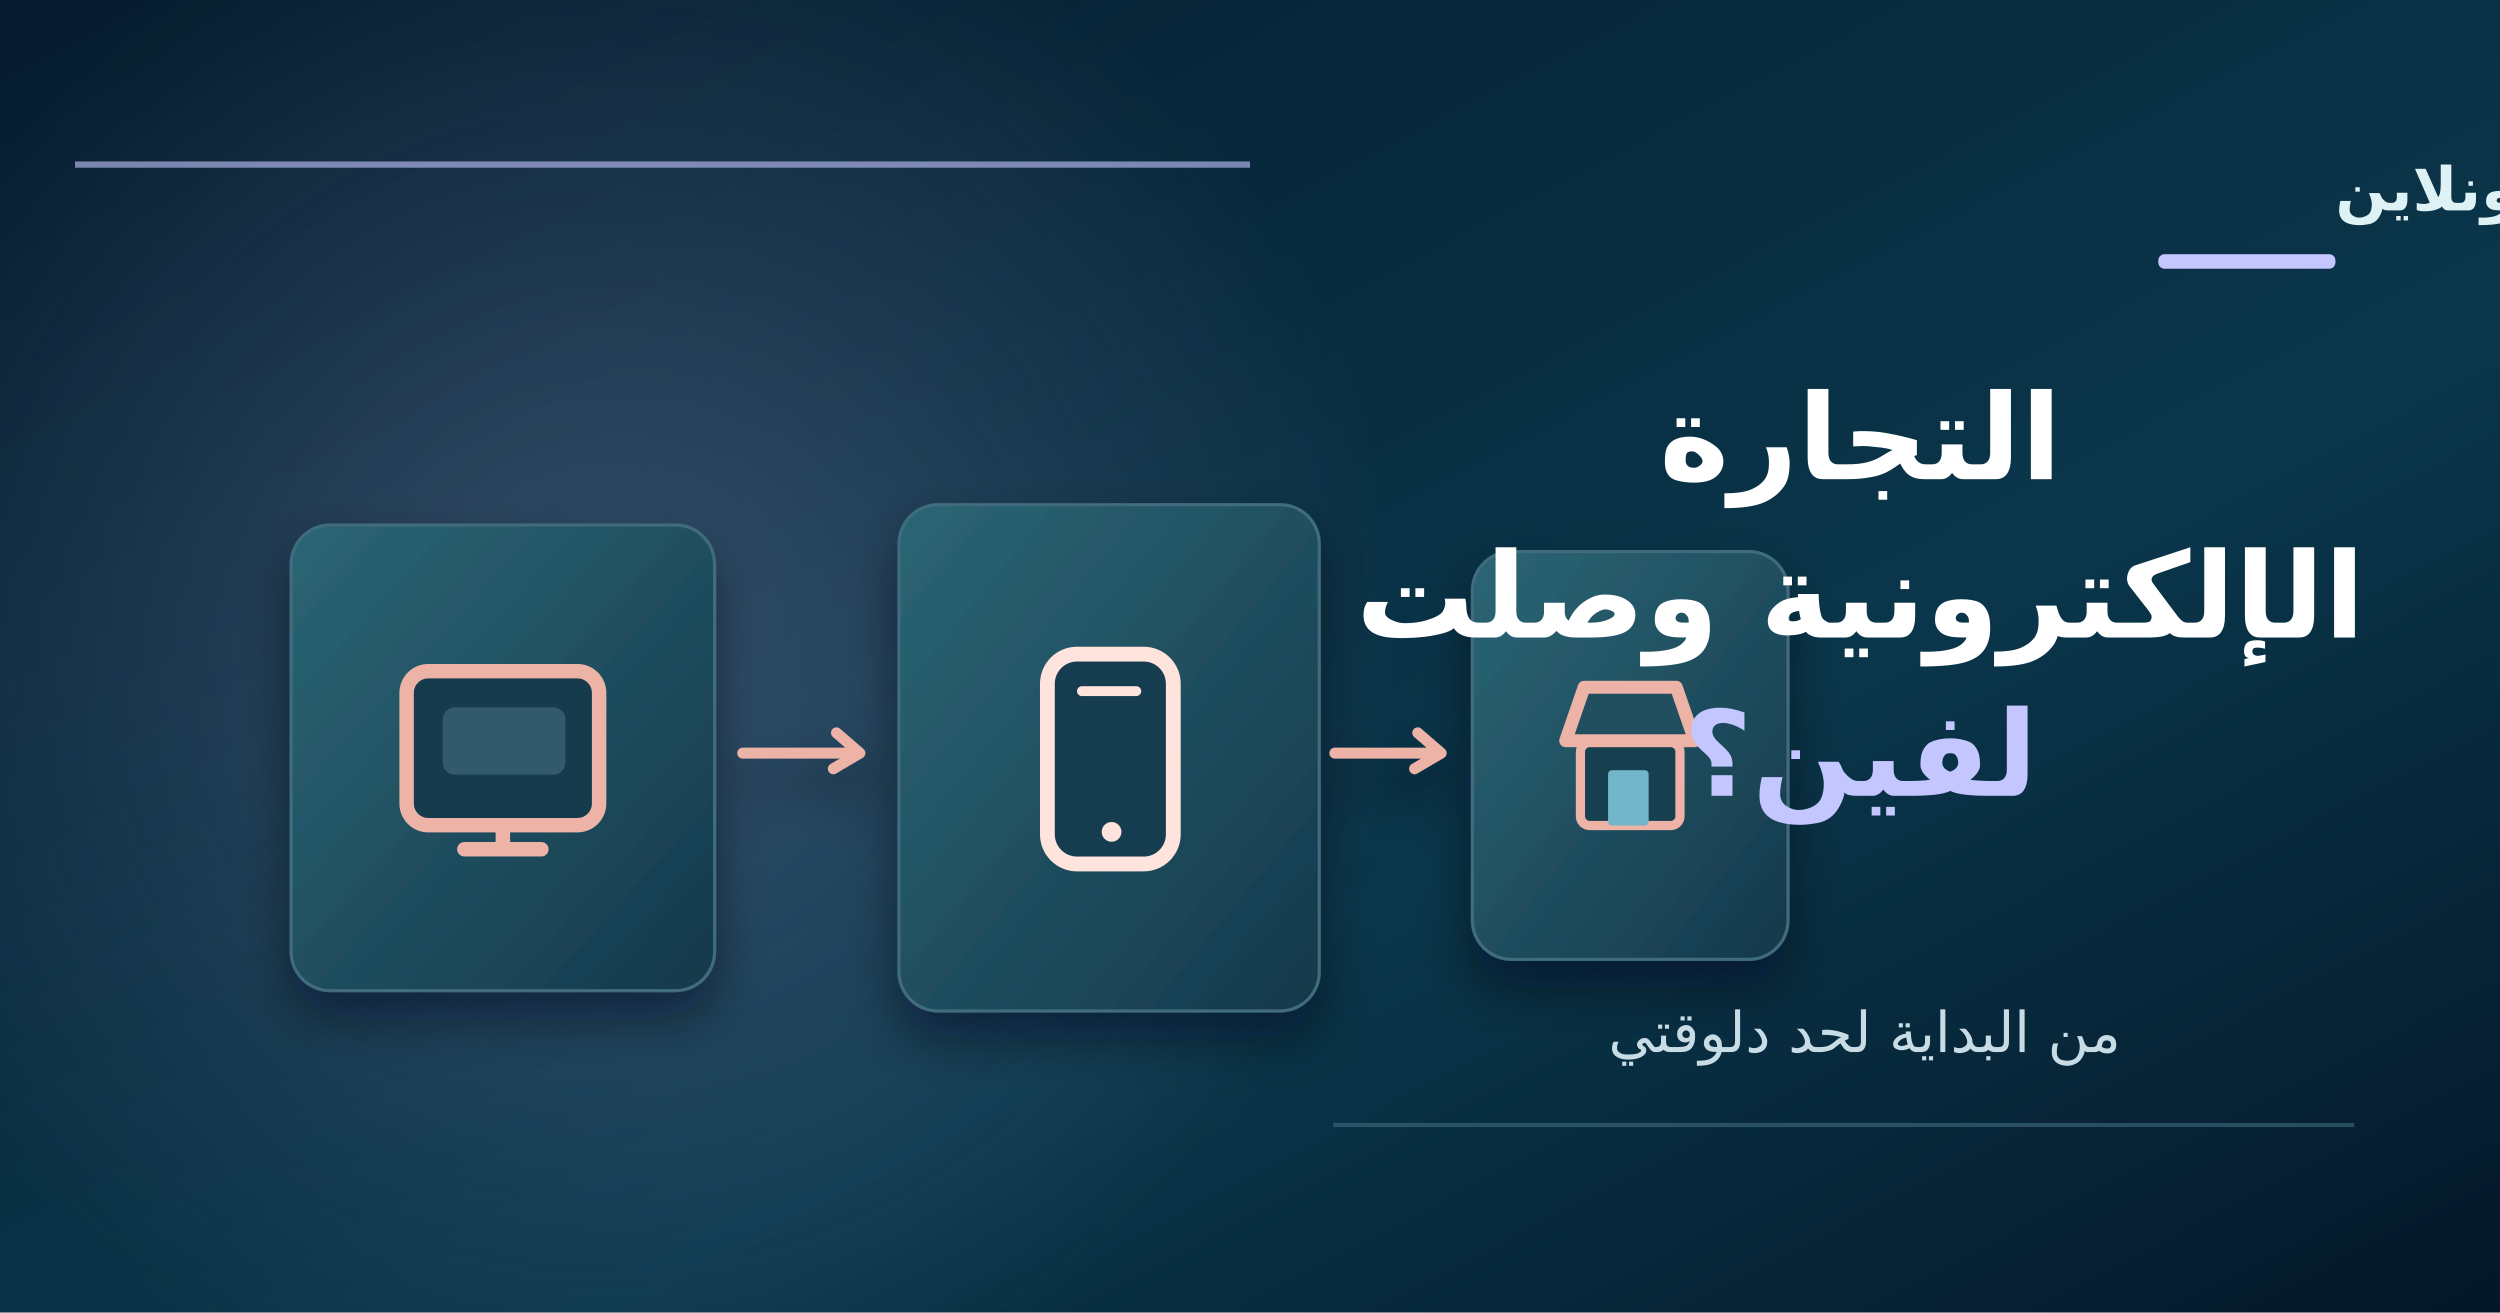
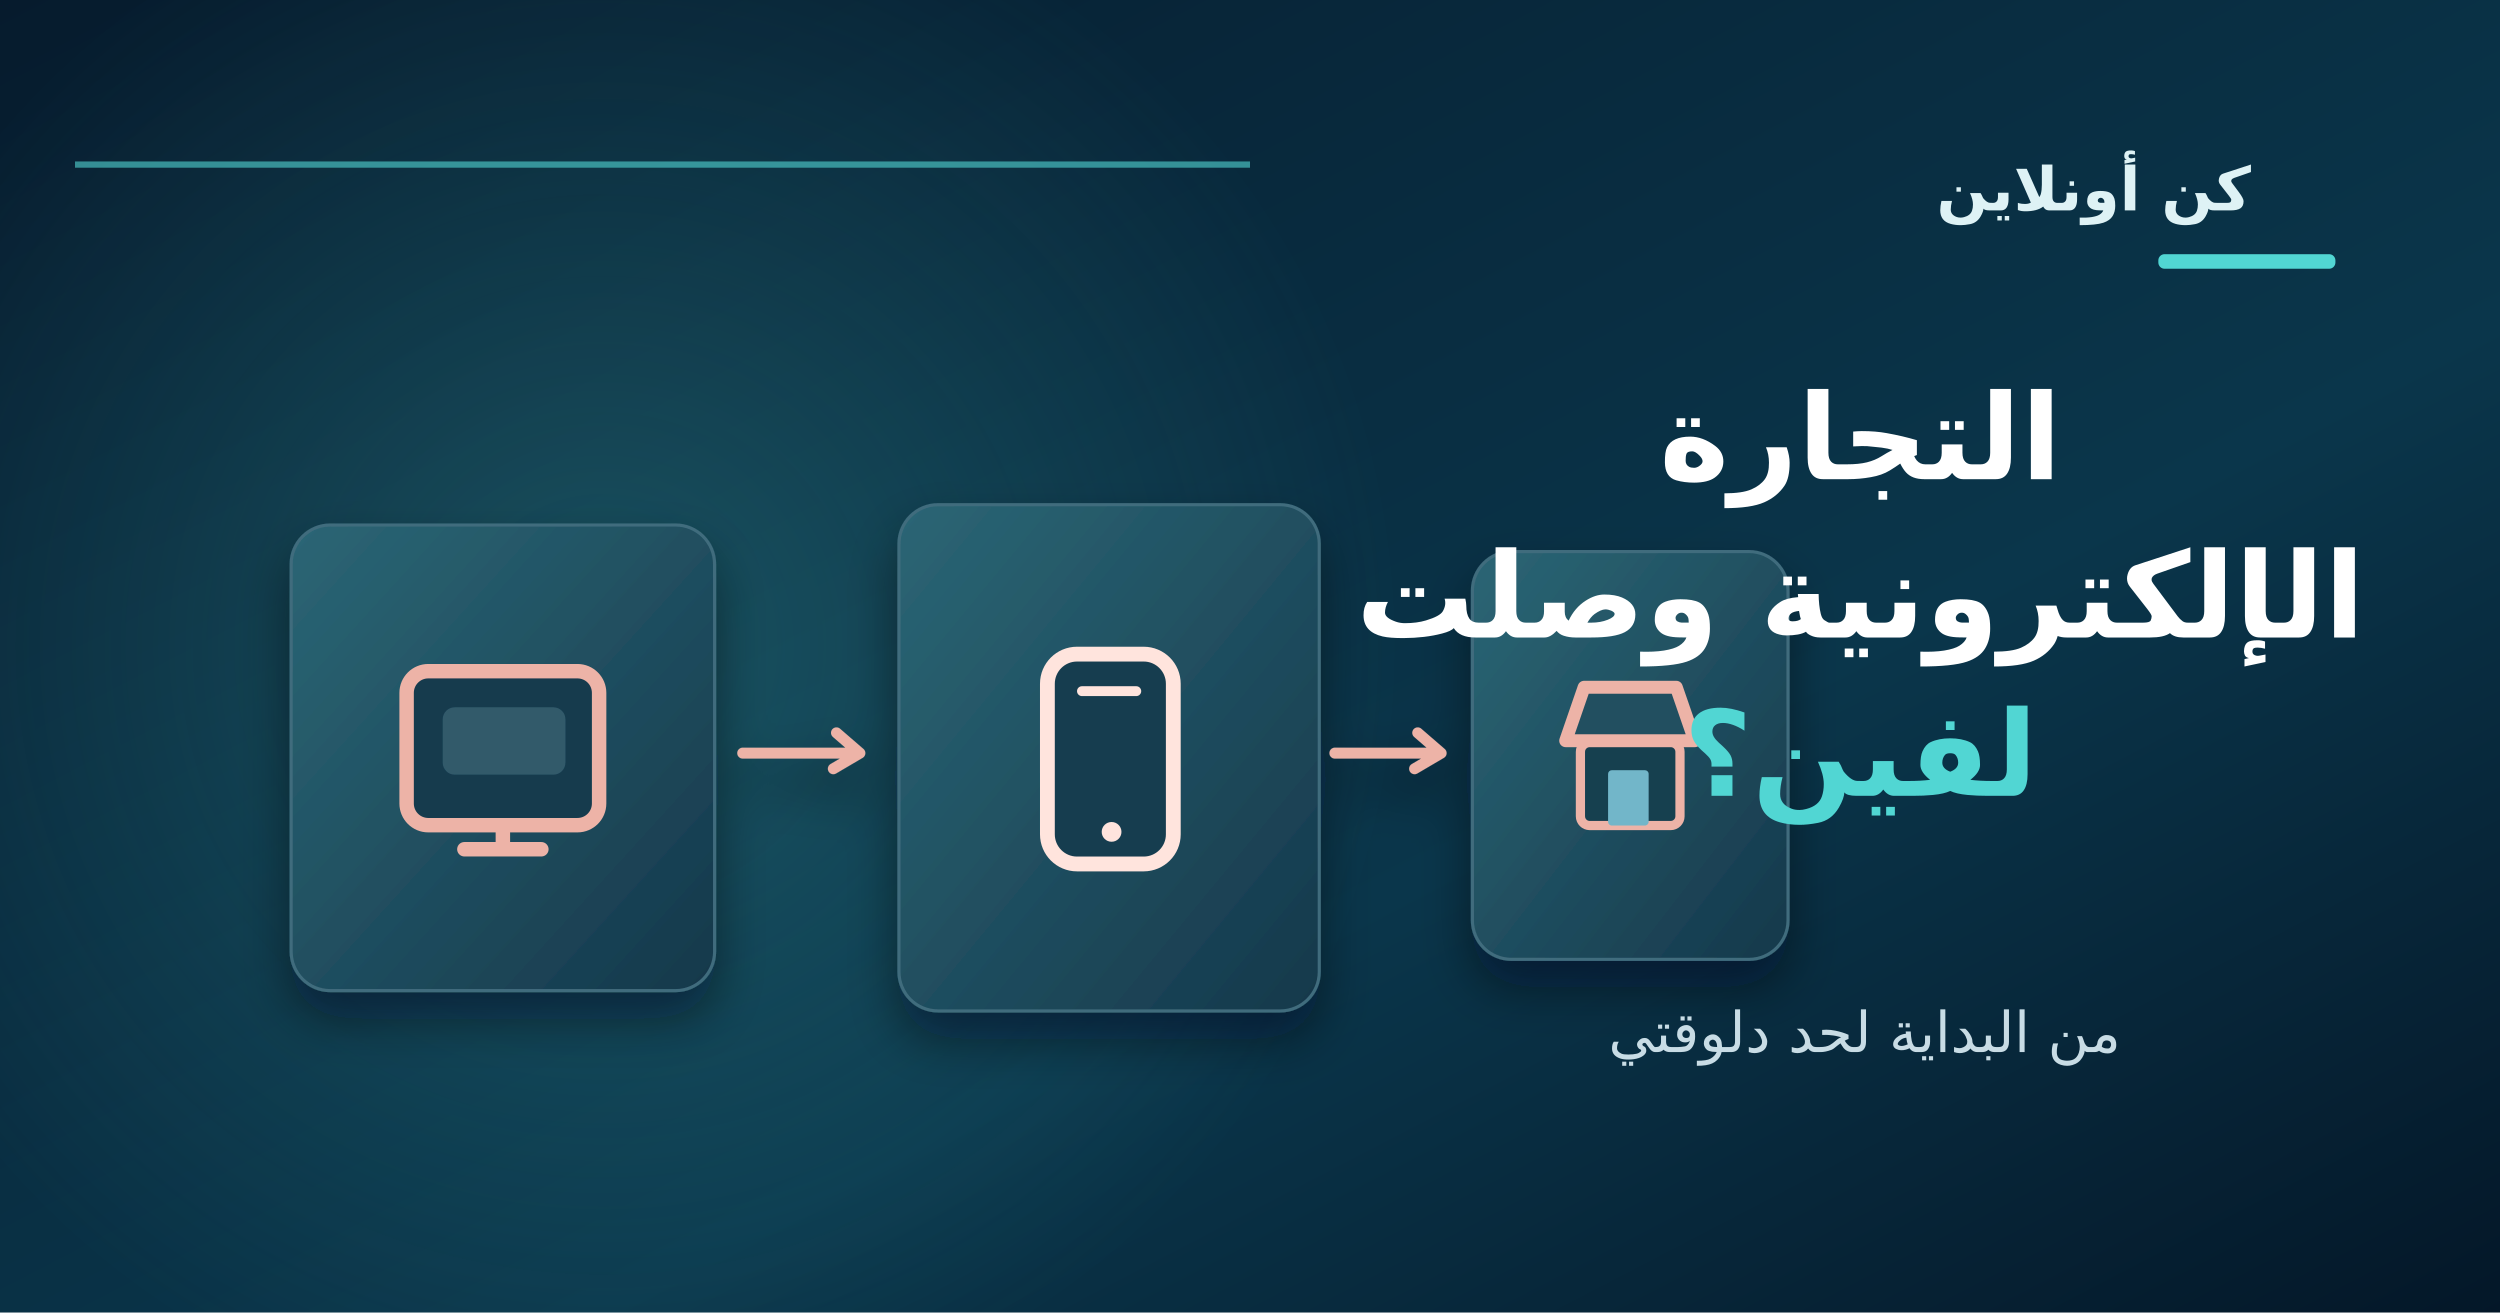
<svg xmlns="http://www.w3.org/2000/svg" width="1200" height="630" viewBox="0 0 1200 630" role="img" aria-labelledby="title desc">
  <defs>
    <linearGradient id="bg" x1="0" y1="0" x2="1" y2="1">
      <stop stop-color="#061b2d" />
      <stop offset=".62" stop-color="#0a364b" />
      <stop offset="1" stop-color="#041728" />
    </linearGradient>
    <radialGradient id="glow">
-       <stop stop-color="#c4c7ff" stop-opacity=".23" />
-       <stop offset="1" stop-color="#c4c7ff" stop-opacity="0" />
+       <stop stop-color="#51d6d3" stop-opacity=".23" />
+       <stop offset="1" stop-color="#51d6d3" stop-opacity="0" />
    </radialGradient>
    <linearGradient id="glass" x1="0" y1="0" x2="1" y2="1">
      <stop stop-color="#2b6675" />
      <stop offset="1" stop-color="#15384b" />
    </linearGradient>
    <filter id="drop" x="-30%" y="-30%" width="170%" height="170%">
      <feDropShadow dx="0" dy="17" stdDeviation="16" flood-color="#010e19" flood-opacity=".45" />
    </filter>
  </defs>
  <rect width="1200" height="630" fill="url(#bg)" />
  <circle cx="290" cy="310" r="381" fill="url(#glow)" />
-   <path d="M36 79H600" stroke="#c4c7ff" stroke-width="3" opacity=".6" />
+   <path d="M36 79H600" stroke="#51d6d3" stroke-width="3" opacity=".6" />
  <g id="topic-art" filter="url(#drop)" transform="translate(40 108) scale(.75)">
    <rect x="133" y="192" width="271" height="298" rx="25" fill="url(#glass)" stroke="#416c7d" stroke-width="2" />
    <g transform="translate(191.5 264) scale(1.54)">
      <rect x="10" y="14" width="80" height="64" rx="9" fill="#153b4e" stroke="#edb3a7" stroke-width="6" />
      <path d="M34 88H66M50 78V88" fill="none" stroke="#edb3a7" stroke-width="6" stroke-linecap="round" stroke-linejoin="round" />
      <rect x="25" y="29" width="51" height="28" rx="5" fill="#315a6b" stroke="none" stroke-width="0" />
    </g>
    <path d="M422 338L497 338M482 325L497 338L480 348" fill="none" stroke="#edb3a7" stroke-width="7" stroke-linecap="round" stroke-linejoin="round" />
    <rect x="522" y="179" width="269" height="324" rx="25" fill="url(#glass)" stroke="#416c7d" stroke-width="2" />
    <g transform="translate(577.5 262) scale(1.58)">
      <rect x="25" y="8" width="51" height="85" rx="12" fill="#183e50" stroke="#ffe4dd" stroke-width="6" />
      <path d="M39 23L61 23" fill="none" stroke="#ffe4dd" stroke-width="4" stroke-linecap="round" stroke-linejoin="round" />
      <circle cx="51" cy="80" r="4" fill="#ffe4dd" stroke="none" stroke-width="0" />
    </g>
    <path d="M801 338L869 338M854 325L869 338L852 348" fill="none" stroke="#edb3a7" stroke-width="7" stroke-linecap="round" stroke-linejoin="round" />
    <rect x="889" y="209" width="202" height="261" rx="25" fill="url(#glass)" stroke="#416c7d" stroke-width="2" />
    <g transform="translate(931 280.5) scale(1.18)">
      <path d="M15 42L25 13H75L85 42Z" fill="#234f60" stroke="#edb3a7" stroke-width="7" stroke-linecap="round" stroke-linejoin="round" />
      <rect x="23" y="43" width="54" height="45" rx="5" fill="#183f50" stroke="#edb3a7" stroke-width="5" />
      <rect x="38" y="58" width="22" height="30" rx="2" fill="#72b6c9" stroke="none" stroke-width="0" />
    </g>
  </g>
-   <text x="1121" y="101" direction="rtl" text-anchor="end" font-family="Cairo,Tajawal,Segoe UI,Arial,sans-serif" font-size="29" font-weight="700" fill="#def2f5">كن أونلاين</text>
-   <rect x="1036" y="122" width="85" height="7" rx="3" fill="#c4c7ff" />
+   <text x="1005" y="101" direction="rtl" text-anchor="middle" font-family="Cairo,Tajawal,Segoe UI,Arial,sans-serif" font-size="29" font-weight="700" fill="#def2f5">كن أونلاين</text>
+   <rect x="1036" y="122" width="85" height="7" rx="3" fill="#51d6d3" />
  <g id="hook">
    <text x="893" y="230" direction="rtl" unicode-bidi="plaintext" text-anchor="middle" font-family="Cairo,Tajawal,Segoe UI,Arial,sans-serif" font-size="57" font-weight="900" fill="#ffffff">التجارة</text>
    <text x="893" y="306" direction="rtl" unicode-bidi="plaintext" text-anchor="middle" font-family="Cairo,Tajawal,Segoe UI,Arial,sans-serif" font-size="57" font-weight="900" fill="#ffffff">الإلكترونية وصلت</text>
-     <text x="893" y="382" direction="rtl" unicode-bidi="plaintext" text-anchor="middle" font-family="Cairo,Tajawal,Segoe UI,Arial,sans-serif" font-size="57" font-weight="900" fill="#c4c7ff">لفين؟</text>
+     <text x="893" y="382" direction="rtl" unicode-bidi="plaintext" text-anchor="middle" font-family="Cairo,Tajawal,Segoe UI,Arial,sans-serif" font-size="57" font-weight="900" fill="#51d6d3">لفين؟</text>
  </g>
  <text x="895" y="505" direction="rtl" text-anchor="middle" font-family="Cairo,Tajawal,Segoe UI,Arial,sans-serif" font-size="27" fill="#c8dce5">من البداية لحد دلوقتي</text>
-   <path d="M640 540H1130" stroke="#3f6d7f" stroke-width="2" opacity=".6" />
</svg>
